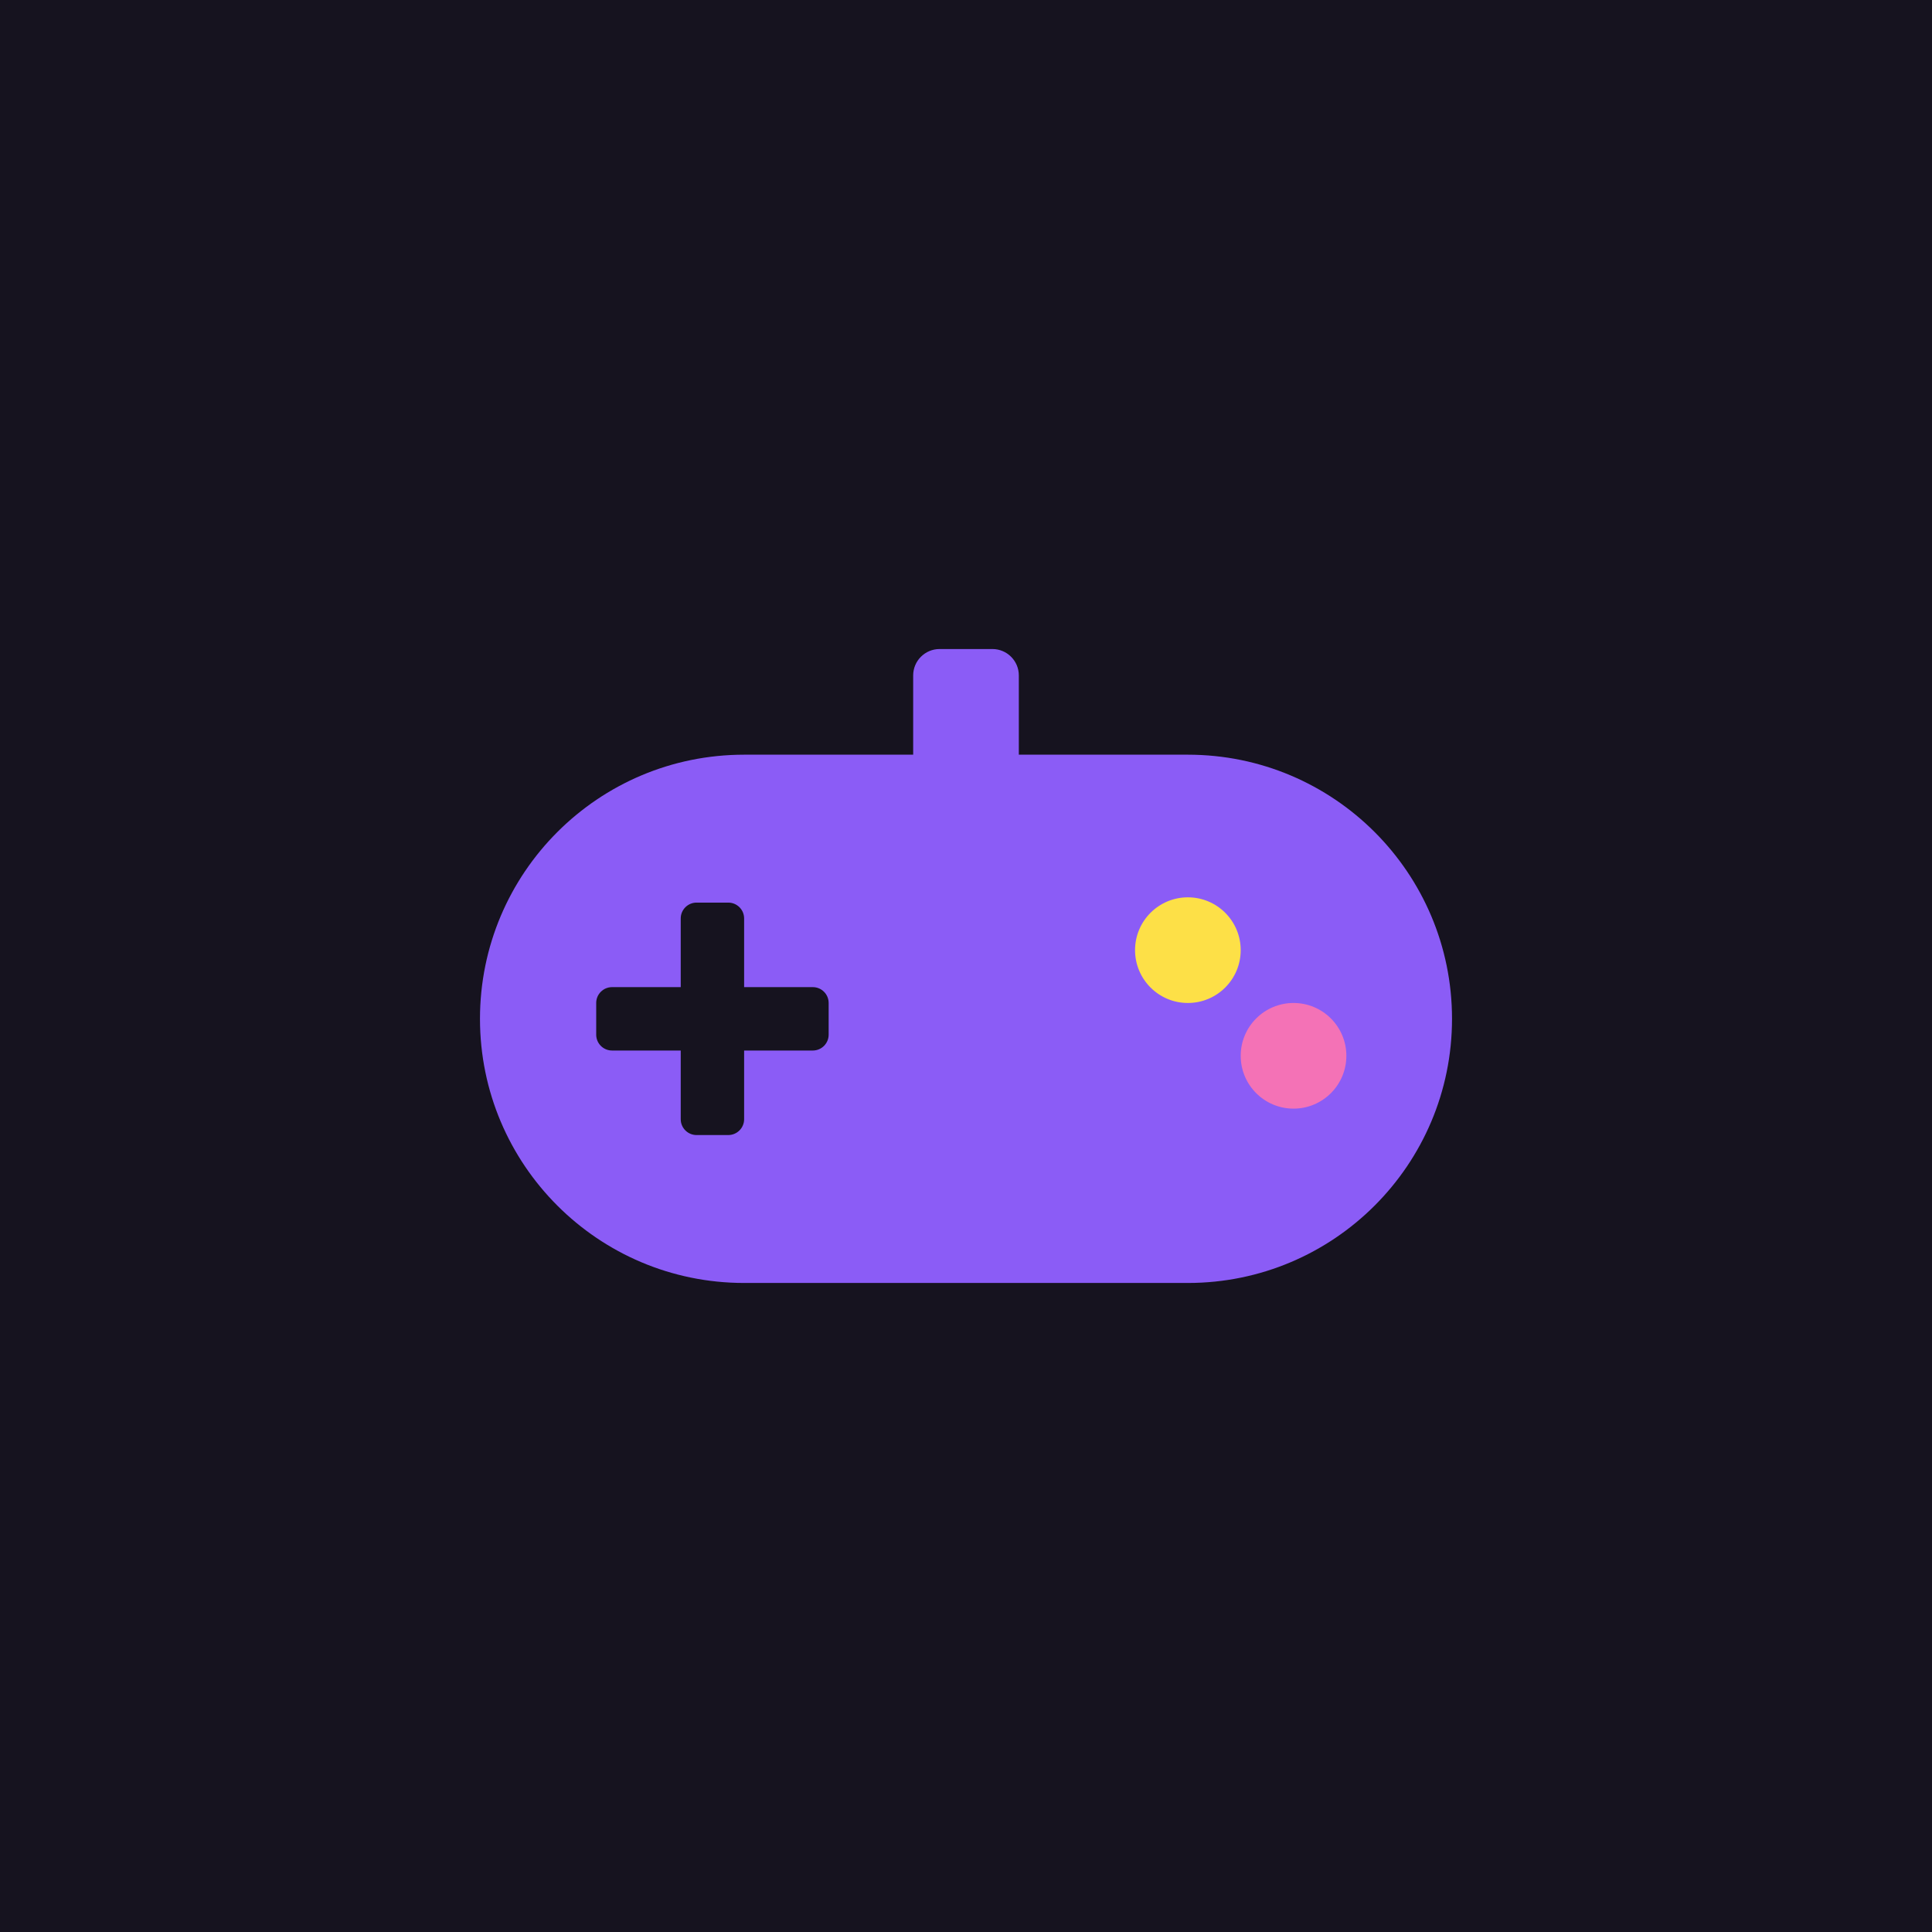
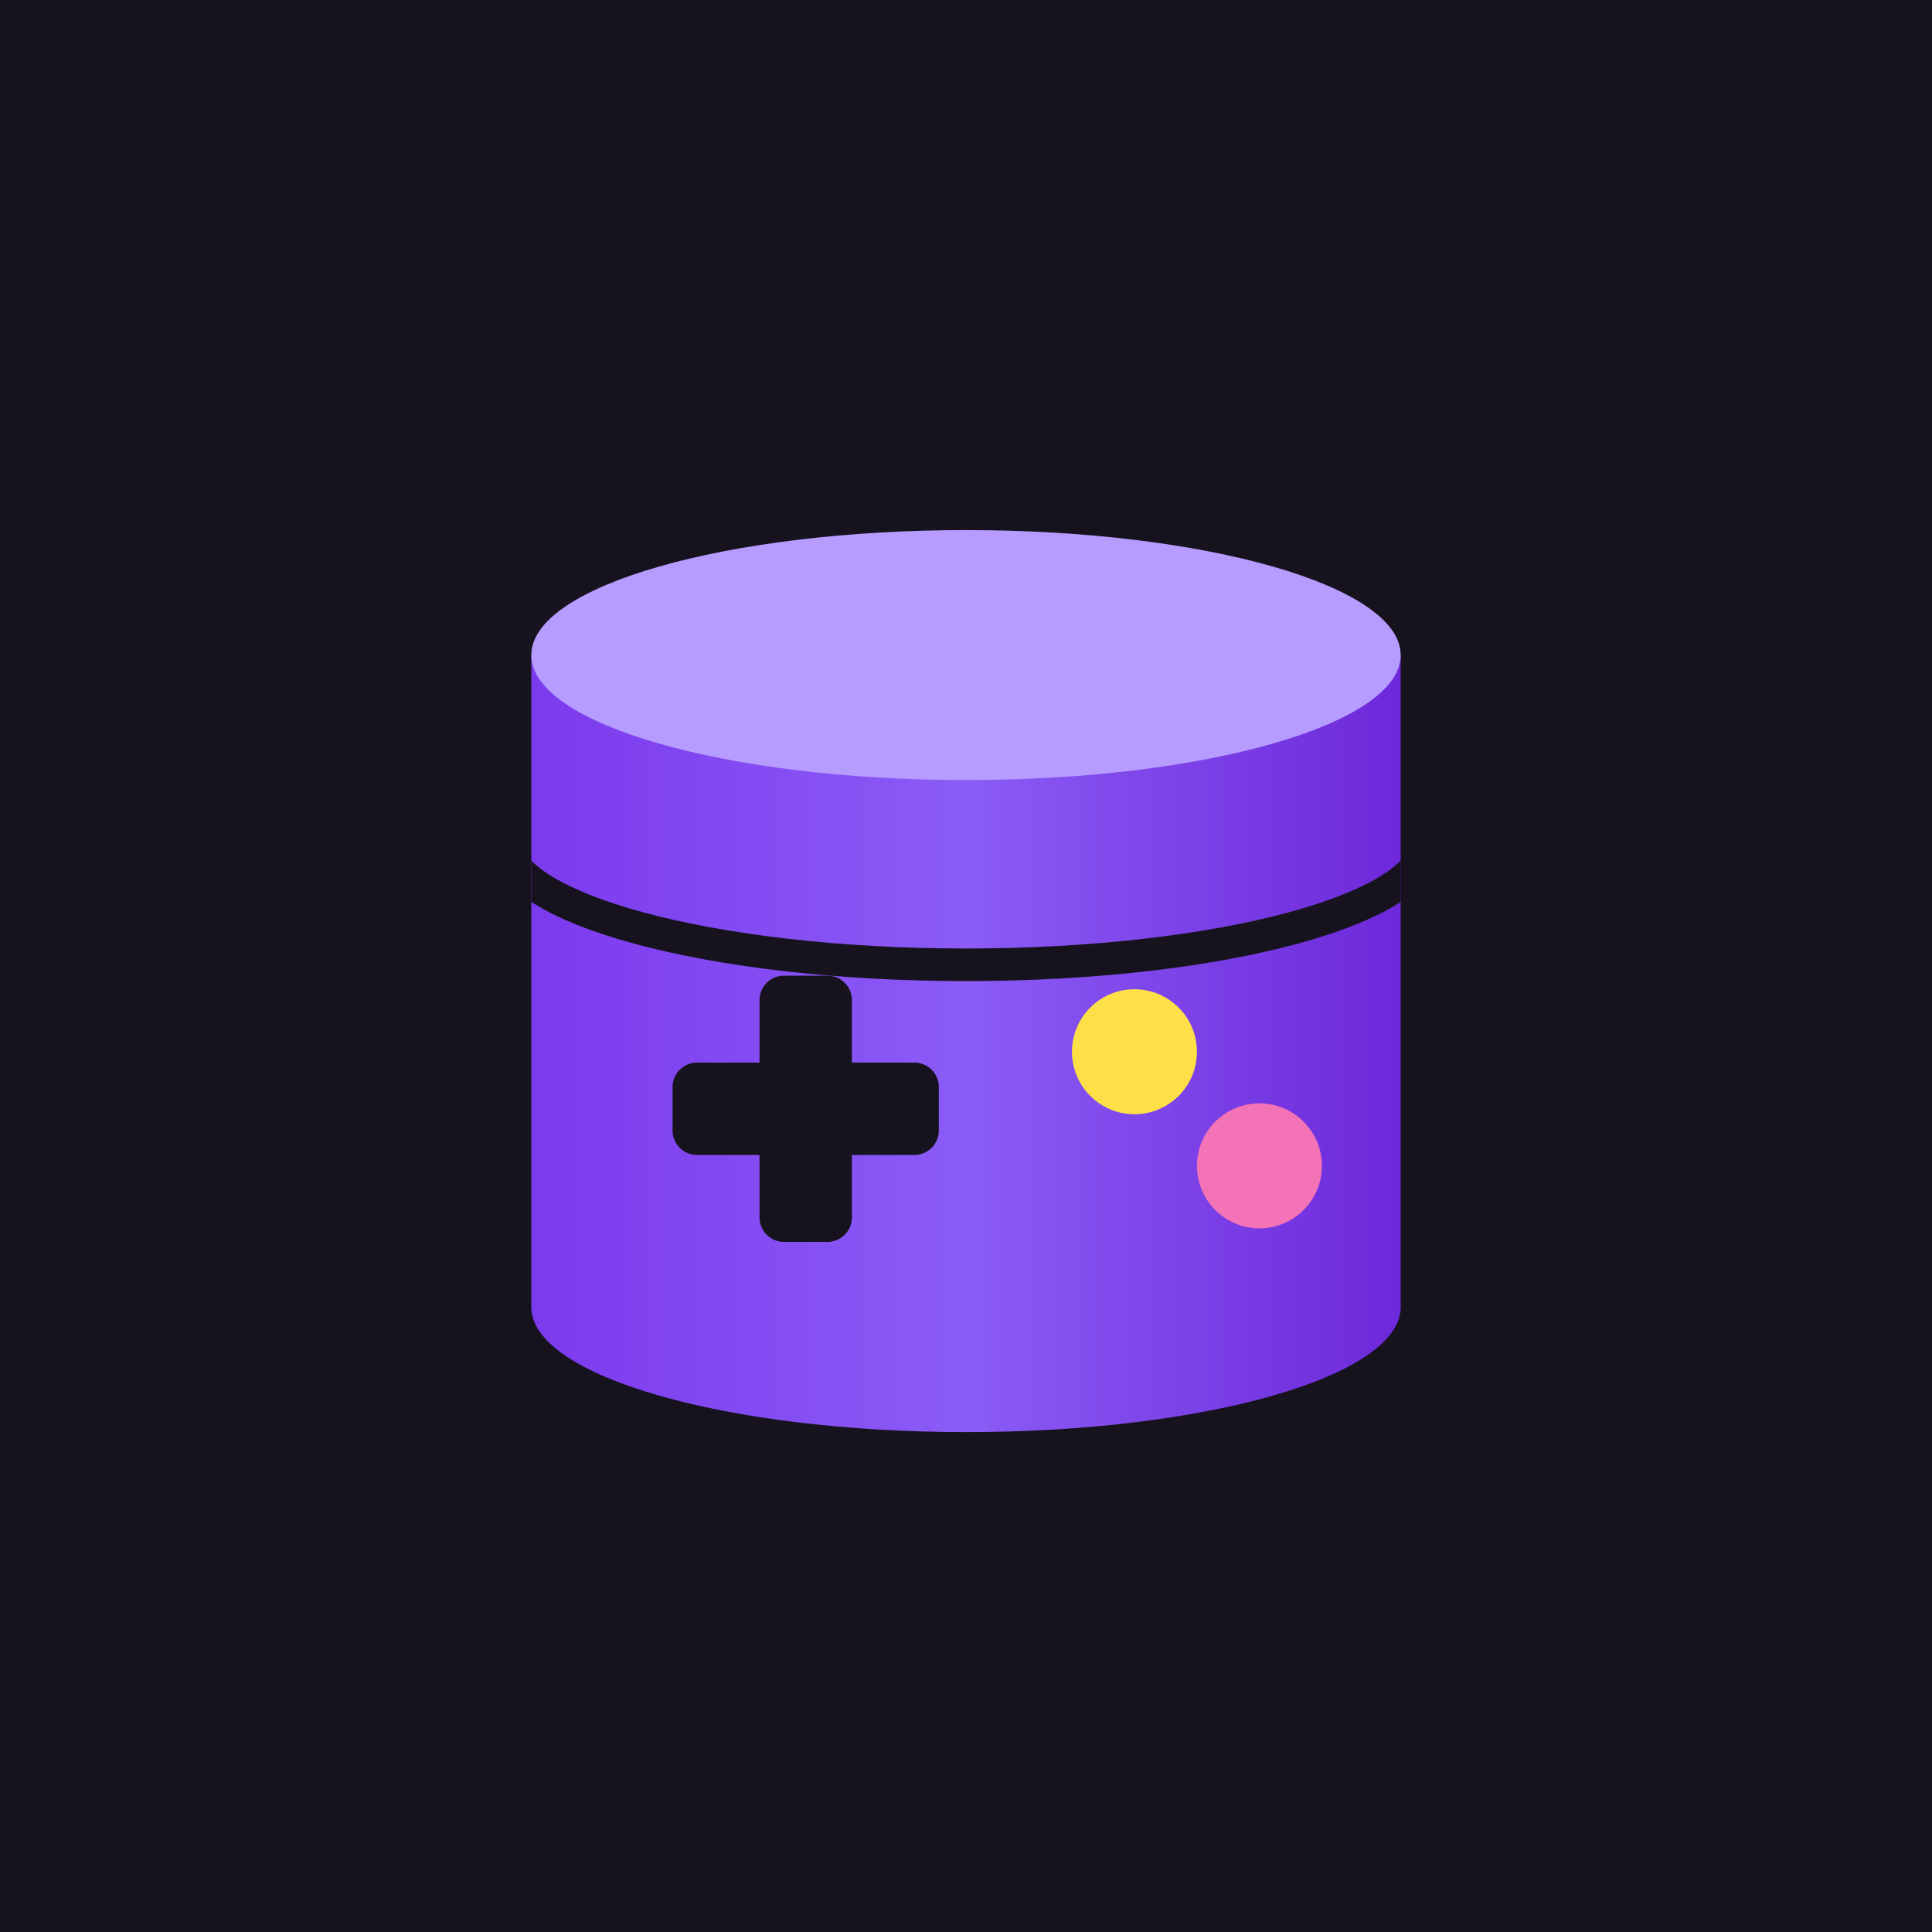
<svg xmlns="http://www.w3.org/2000/svg" viewBox="0 0 512 512">
+   <defs>
+     <linearGradient id="k" x1="0" x2="1">
+       <stop offset="0" stop-color="#7c3aed" />
+       <stop offset="0.5" stop-color="#8b5cf6" />
+       <stop offset="1" stop-color="#6d28d9" />
+     </linearGradient>
+     <clipPath id="z">
+       <path d="M96 140 V380 A160 46 0 0 0 416 380 V140 Z" />
+     </clipPath>
+   </defs>
  <rect width="512" height="512" fill="#16131f" />
-   <g transform="translate(76.8 76.8) scale(0.7)">
-     <rect x="72" y="176" width="368" height="200" rx="100" fill="#8b5cf6" />
-     <rect x="148" y="232" width="24" height="88" rx="6" fill="#16131f" />
-     <rect x="116" y="264" width="88" height="24" rx="6" fill="#16131f" />
-     <circle cx="340" cy="250" r="20" fill="#fde047" />
-     <circle cx="380" cy="290" r="20" fill="#f472b6" />
-     <rect x="236" y="136" width="40" height="56" rx="10" fill="#8b5cf6" />
+   <g transform="translate(256 260) scale(0.72) translate(-256 -260)">
+     <path d="M96 140 V380 A160 46 0 0 0 416 380 V140 Z" fill="url(#k)" />
+     <path d="M86 208 A170 46 0 0 0 426 208" fill="none" stroke="#16131f" stroke-width="12" clip-path="url(#z)" />
+     <ellipse cx="256" cy="140" rx="160" ry="46" fill="#b79cff" />
+     <rect x="180" y="258" width="34" height="98" rx="9" fill="#16131f" />
+     <rect x="148" y="290" width="98" height="34" rx="9" fill="#16131f" />
+     <circle cx="318" cy="286" r="23" fill="#fde047" />
+     <circle cx="364" cy="328" r="23" fill="#f472b6" />
  </g>
</svg>
